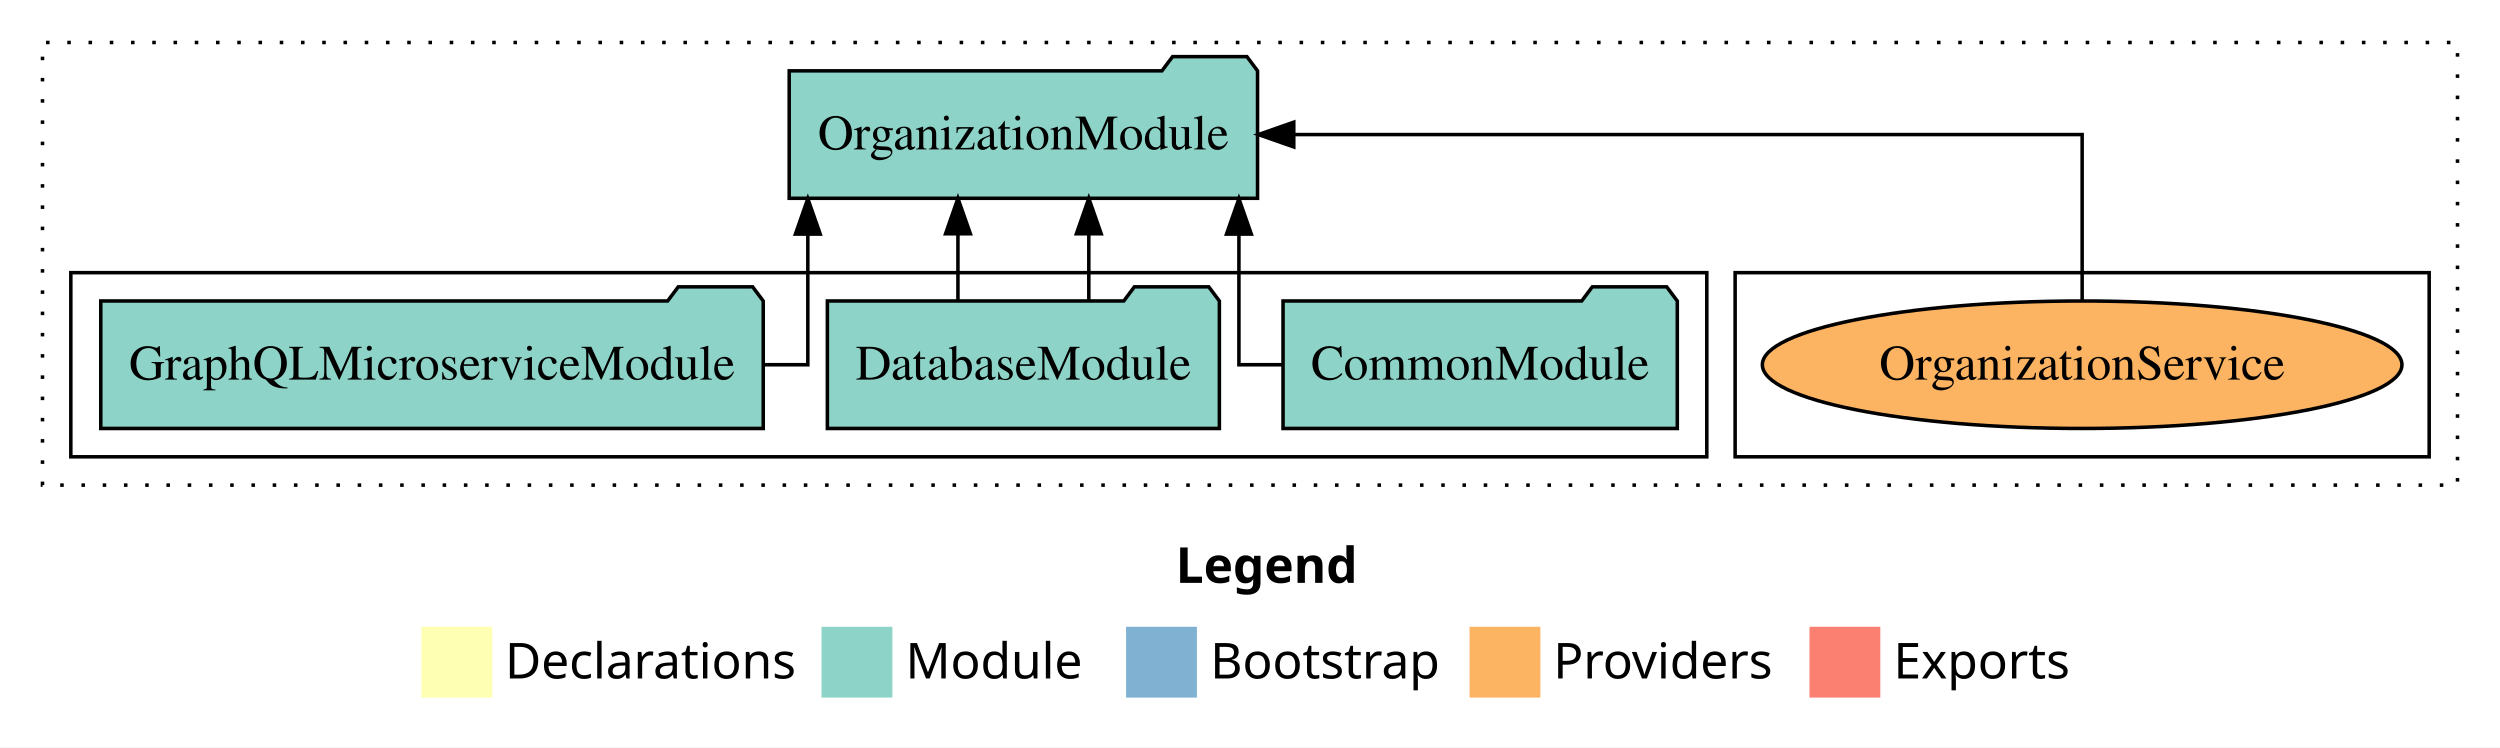
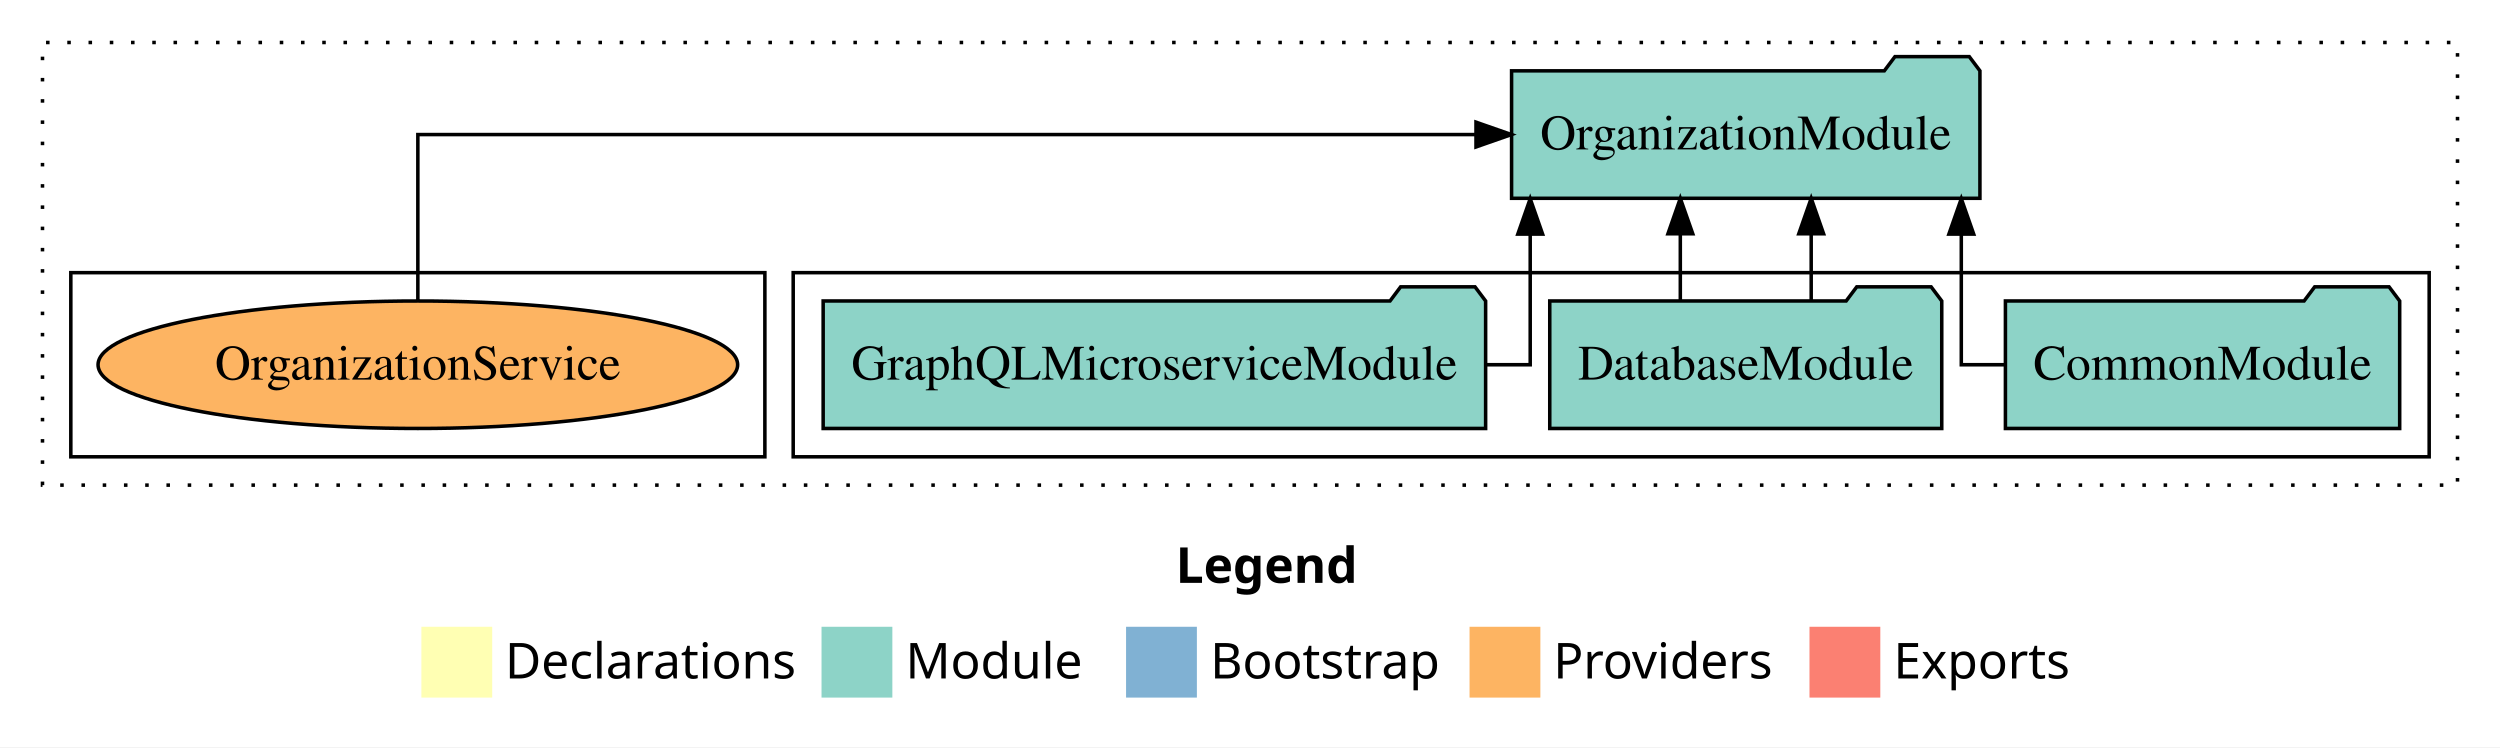
<svg xmlns="http://www.w3.org/2000/svg" width="706pt" height="211pt" viewBox="0.00 0.00 706.00 211.00">
  <g id="graph0" class="graph" transform="scale(1 1) rotate(0) translate(4 207)">
    <polygon fill="white" stroke="transparent" points="-4,4 -4,-207 702,-207 702,4 -4,4" />
    <text text-anchor="start" x="328.01" y="-42.4" font-family="Times-12" font-weight="bold" font-size="14.00">Legend</text>
    <polygon fill="#ffffb3" stroke="transparent" points="115,-10 115,-30 135,-30 135,-10 115,-10" />
    <text text-anchor="start" x="138.63" y="-15.4" font-family="Times-12" font-size="14.00">  Declarations</text>
    <polygon fill="#8dd3c7" stroke="transparent" points="228,-10 228,-30 248,-30 248,-10 228,-10" />
    <text text-anchor="start" x="251.73" y="-15.4" font-family="Times-12" font-size="14.00">  Module</text>
    <polygon fill="#80b1d3" stroke="transparent" points="314,-10 314,-30 334,-30 334,-10 314,-10" />
    <text text-anchor="start" x="337.78" y="-15.4" font-family="Times-12" font-size="14.00">  Bootstrap</text>
    <polygon fill="#fdb462" stroke="transparent" points="411,-10 411,-30 431,-30 431,-10 411,-10" />
    <text text-anchor="start" x="434.67" y="-15.4" font-family="Times-12" font-size="14.00">  Providers</text>
    <polygon fill="#fb8072" stroke="transparent" points="507,-10 507,-30 527,-30 527,-10 507,-10" />
    <text text-anchor="start" x="530.73" y="-15.4" font-family="Times-12" font-size="14.00">  Exports</text>
    <g id="clust1" class="cluster">
      <polygon fill="none" stroke="black" stroke-dasharray="1,5" points="8,-70 8,-195 690,-195 690,-70 8,-70" />
    </g>
+     <g id="clust3" class="cluster">
+       <polygon fill="none" stroke="black" points="220,-78 220,-130 682,-130 682,-78 220,-78" />
+     </g>
    <g id="clust6" class="cluster">
-       <polygon fill="none" stroke="black" points="486,-78 486,-130 682,-130 682,-78 486,-78" />
-     </g>
-     <g id="clust3" class="cluster">
-       <polygon fill="none" stroke="black" points="16,-78 16,-130 478,-130 478,-78 16,-78" />
+       <polygon fill="none" stroke="black" points="16,-78 16,-130 212,-130 212,-78 16,-78" />
    </g>
    <g id="node1" class="node">
-       <polygon fill="#8dd3c7" stroke="black" points="469.67,-122 466.67,-126 445.67,-126 442.67,-122 358.33,-122 358.33,-86 469.67,-86 469.67,-122" />
-       <text text-anchor="middle" x="414" y="-99.8" font-family="Times,serif" font-size="14.00">CommonModule</text>
+       <polygon fill="#8dd3c7" stroke="black" points="673.67,-122 670.67,-126 649.67,-126 646.67,-122 562.33,-122 562.33,-86 673.67,-86 673.67,-122" />
+       <text text-anchor="middle" x="618" y="-99.8" font-family="Times,serif" font-size="14.00">CommonModule</text>
    </g>
    <g id="node4" class="node">
-       <polygon fill="#8dd3c7" stroke="black" points="351.13,-187 348.13,-191 327.13,-191 324.13,-187 218.87,-187 218.87,-151 351.13,-151 351.13,-187" />
-       <text text-anchor="middle" x="285" y="-164.8" font-family="Times,serif" font-size="14.00">OrganizationModule</text>
+       <polygon fill="#8dd3c7" stroke="black" points="555.13,-187 552.13,-191 531.13,-191 528.13,-187 422.87,-187 422.87,-151 555.13,-151 555.13,-187" />
+       <text text-anchor="middle" x="489" y="-164.8" font-family="Times,serif" font-size="14.00">OrganizationModule</text>
    </g>
    <g id="edge1" class="edge">
-       <path fill="none" stroke="black" d="M358.05,-104C350.82,-104 345.87,-104 345.87,-104 345.87,-104 345.87,-140.89 345.87,-140.89" />
-       <polygon fill="black" stroke="black" points="342.37,-140.89 345.87,-150.89 349.37,-140.89 342.37,-140.89" />
+       <path fill="none" stroke="black" d="M562.05,-104C554.82,-104 549.87,-104 549.87,-104 549.87,-104 549.87,-140.89 549.87,-140.89" />
+       <polygon fill="black" stroke="black" points="546.37,-140.89 549.87,-150.89 553.37,-140.89 546.37,-140.89" />
    </g>
    <g id="node2" class="node">
-       <polygon fill="#8dd3c7" stroke="black" points="340.35,-122 337.35,-126 316.35,-126 313.35,-122 229.65,-122 229.65,-86 340.35,-86 340.35,-122" />
-       <text text-anchor="middle" x="285" y="-99.8" font-family="Times,serif" font-size="14.00">DatabaseModule</text>
+       <polygon fill="#8dd3c7" stroke="black" points="544.35,-122 541.35,-126 520.35,-126 517.35,-122 433.65,-122 433.65,-86 544.35,-86 544.35,-122" />
+       <text text-anchor="middle" x="489" y="-99.8" font-family="Times,serif" font-size="14.00">DatabaseModule</text>
    </g>
    <g id="edge2" class="edge">
-       <path fill="none" stroke="black" d="M303.48,-122.11C303.48,-122.11 303.48,-140.99 303.48,-140.99" />
-       <polygon fill="black" stroke="black" points="299.98,-140.99 303.48,-150.99 306.98,-140.99 299.98,-140.99" />
+       <path fill="none" stroke="black" d="M507.48,-122.11C507.48,-122.11 507.48,-140.99 507.48,-140.99" />
+       <polygon fill="black" stroke="black" points="503.98,-140.99 507.48,-150.99 510.98,-140.99 503.98,-140.99" />
    </g>
    <g id="edge3" class="edge">
-       <path fill="none" stroke="black" d="M266.52,-122.11C266.52,-122.11 266.52,-140.99 266.52,-140.99" />
-       <polygon fill="black" stroke="black" points="263.03,-140.99 266.52,-150.99 270.03,-140.99 263.03,-140.99" />
+       <path fill="none" stroke="black" d="M470.52,-122.11C470.52,-122.11 470.52,-140.99 470.52,-140.99" />
+       <polygon fill="black" stroke="black" points="467.03,-140.99 470.52,-150.99 474.03,-140.99 467.03,-140.99" />
    </g>
    <g id="node3" class="node">
-       <polygon fill="#8dd3c7" stroke="black" points="211.54,-122 208.54,-126 187.54,-126 184.54,-122 24.46,-122 24.46,-86 211.54,-86 211.54,-122" />
-       <text text-anchor="middle" x="118" y="-99.8" font-family="Times,serif" font-size="14.00">GraphQLMicroserviceModule</text>
+       <polygon fill="#8dd3c7" stroke="black" points="415.54,-122 412.54,-126 391.54,-126 388.54,-122 228.46,-122 228.46,-86 415.54,-86 415.54,-122" />
+       <text text-anchor="middle" x="322" y="-99.8" font-family="Times,serif" font-size="14.00">GraphQLMicroserviceModule</text>
    </g>
    <g id="edge4" class="edge">
-       <path fill="none" stroke="black" d="M211.54,-104C219.23,-104 224.13,-104 224.13,-104 224.13,-104 224.13,-140.89 224.13,-140.89" />
-       <polygon fill="black" stroke="black" points="220.63,-140.89 224.13,-150.89 227.63,-140.89 220.63,-140.89" />
+       <path fill="none" stroke="black" d="M415.54,-104C423.23,-104 428.13,-104 428.13,-104 428.13,-104 428.13,-140.89 428.13,-140.89" />
+       <polygon fill="black" stroke="black" points="424.63,-140.89 428.13,-150.89 431.63,-140.89 424.63,-140.89" />
    </g>
    <g id="node5" class="node">
-       <ellipse fill="#fdb462" stroke="black" cx="584" cy="-104" rx="90.31" ry="18" />
-       <text text-anchor="middle" x="584" y="-99.8" font-family="Times,serif" font-size="14.00">OrganizationService</text>
+       <ellipse fill="#fdb462" stroke="black" cx="114" cy="-104" rx="90.31" ry="18" />
+       <text text-anchor="middle" x="114" y="-99.8" font-family="Times,serif" font-size="14.00">OrganizationService</text>
    </g>
    <g id="edge5" class="edge">
-       <path fill="none" stroke="black" d="M584,-122.11C584,-141.34 584,-169 584,-169 584,-169 361.36,-169 361.36,-169" />
-       <polygon fill="black" stroke="black" points="361.36,-165.5 351.36,-169 361.36,-172.5 361.36,-165.5" />
+       <path fill="none" stroke="black" d="M114,-122.11C114,-141.34 114,-169 114,-169 114,-169 412.82,-169 412.82,-169" />
+       <polygon fill="black" stroke="black" points="412.82,-172.5 422.82,-169 412.82,-165.5 412.82,-172.5" />
    </g>
  </g>
</svg>
